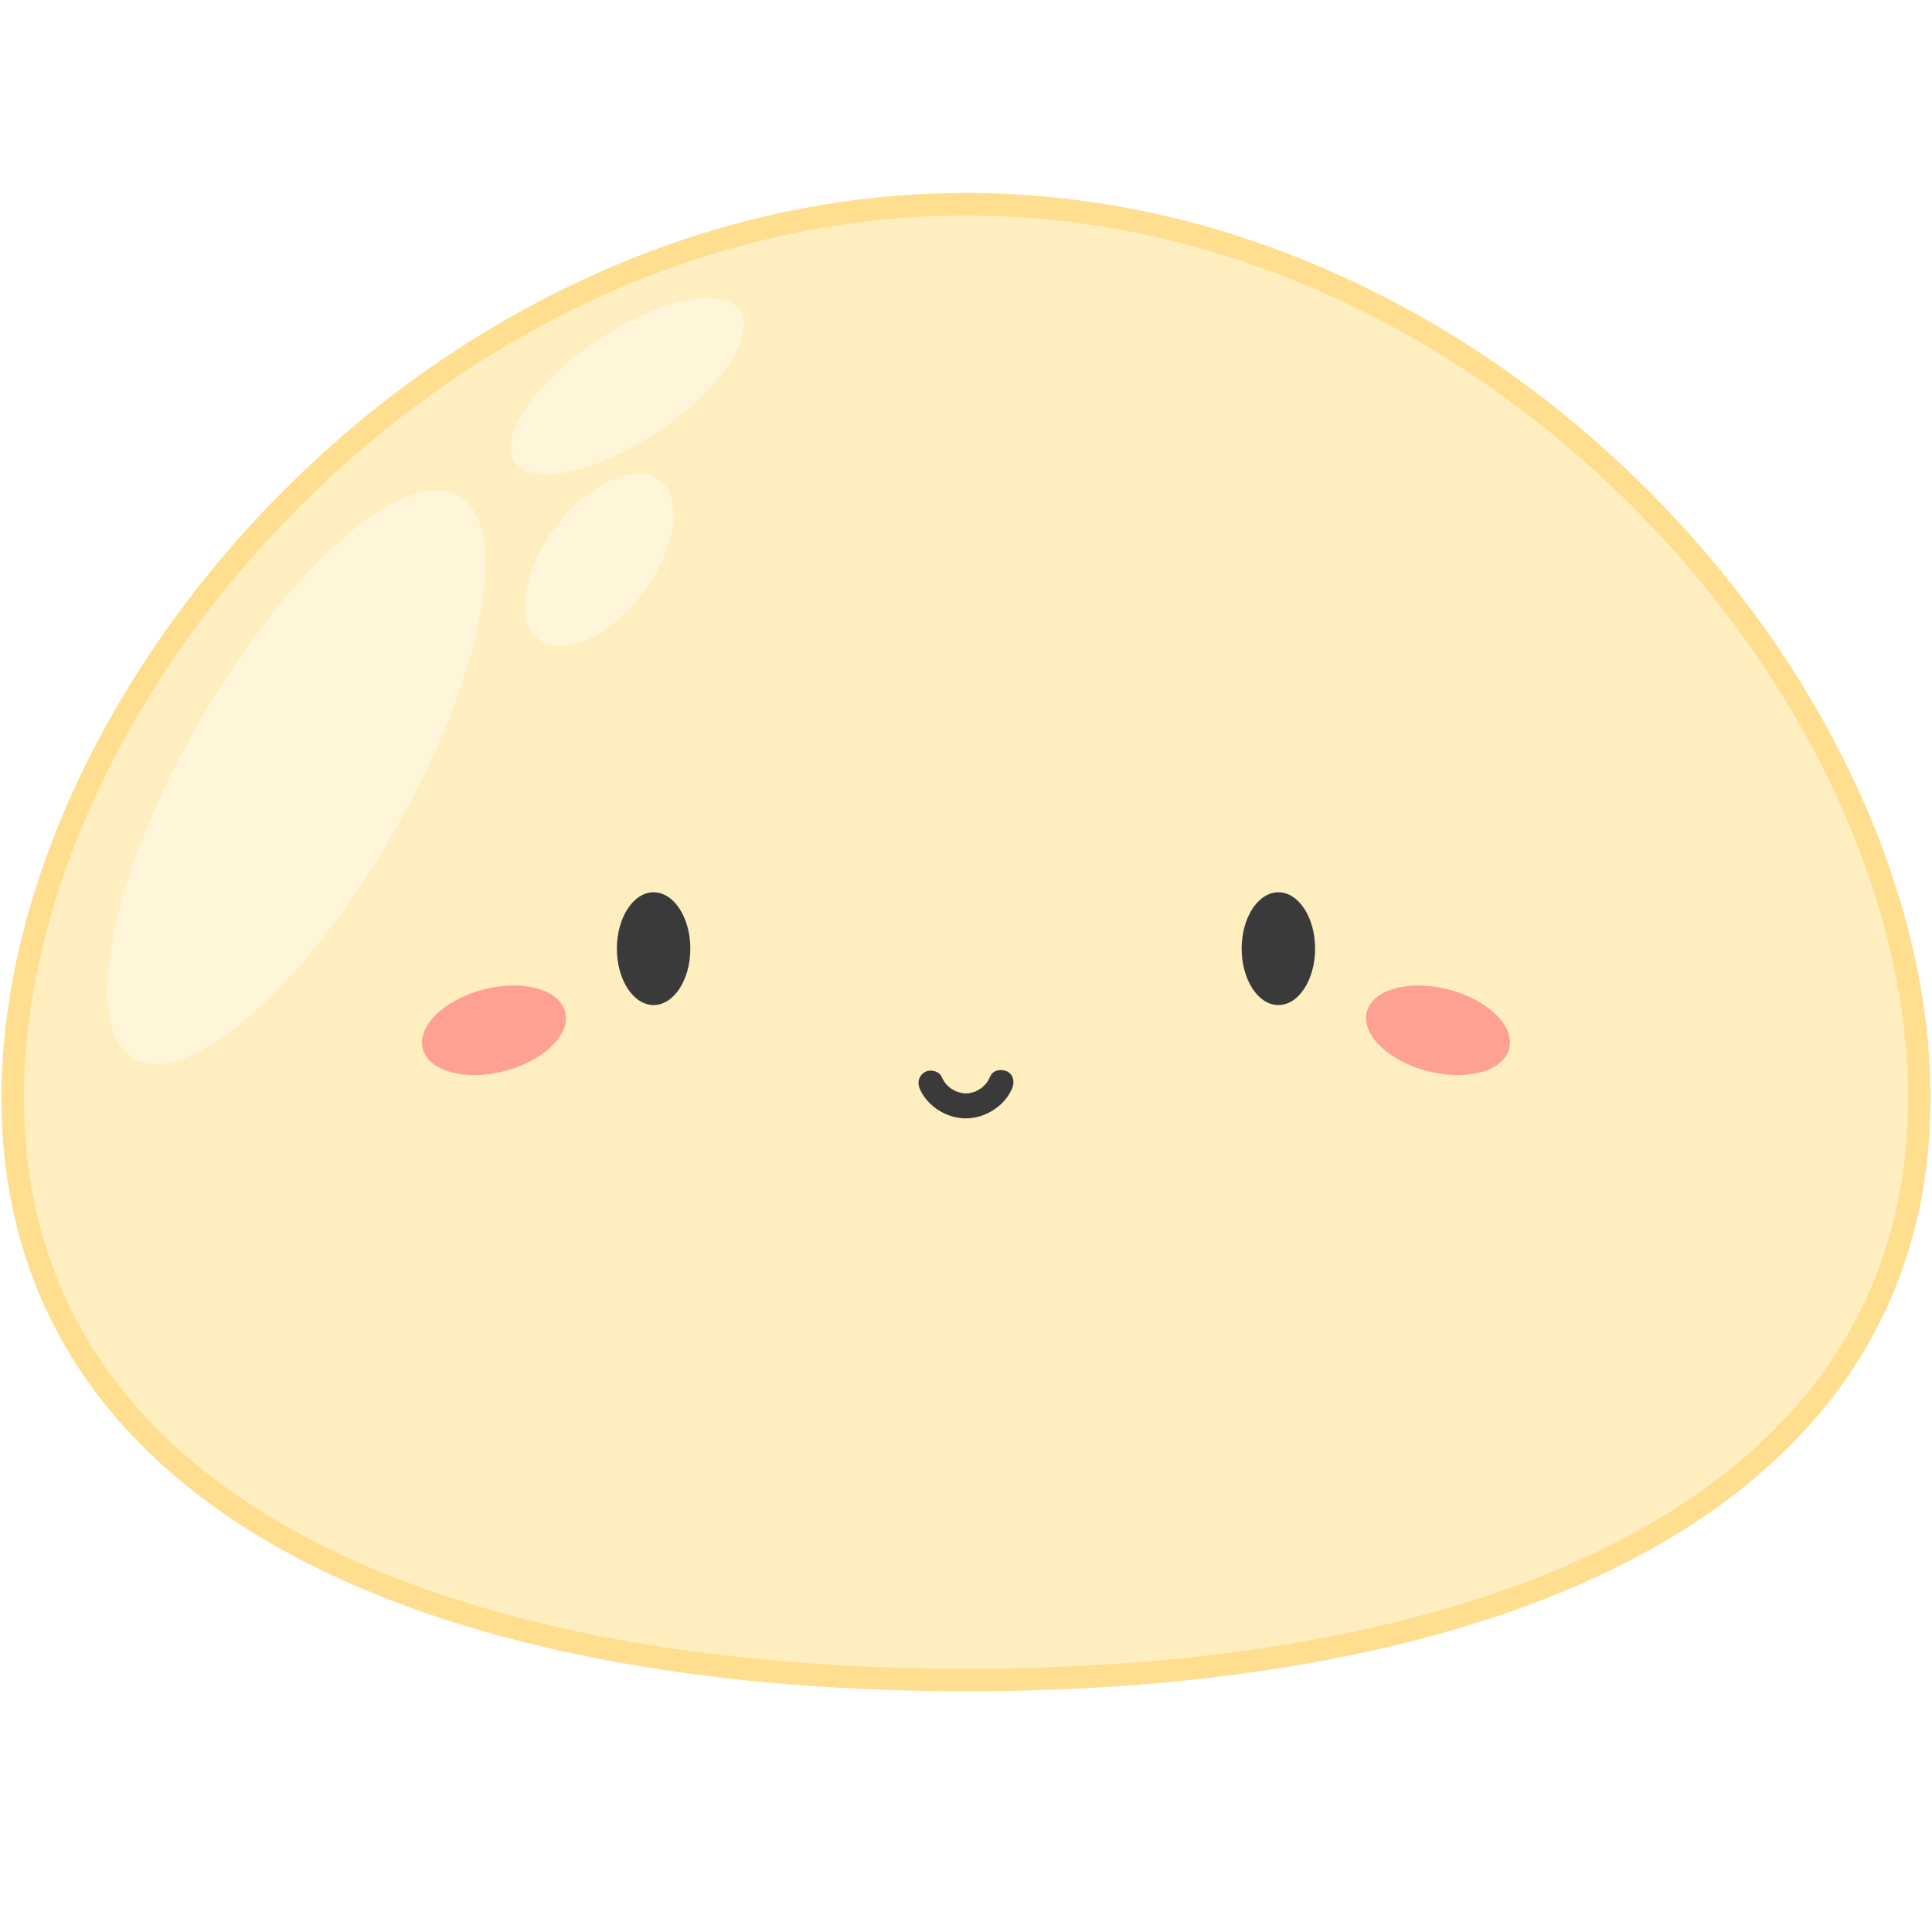
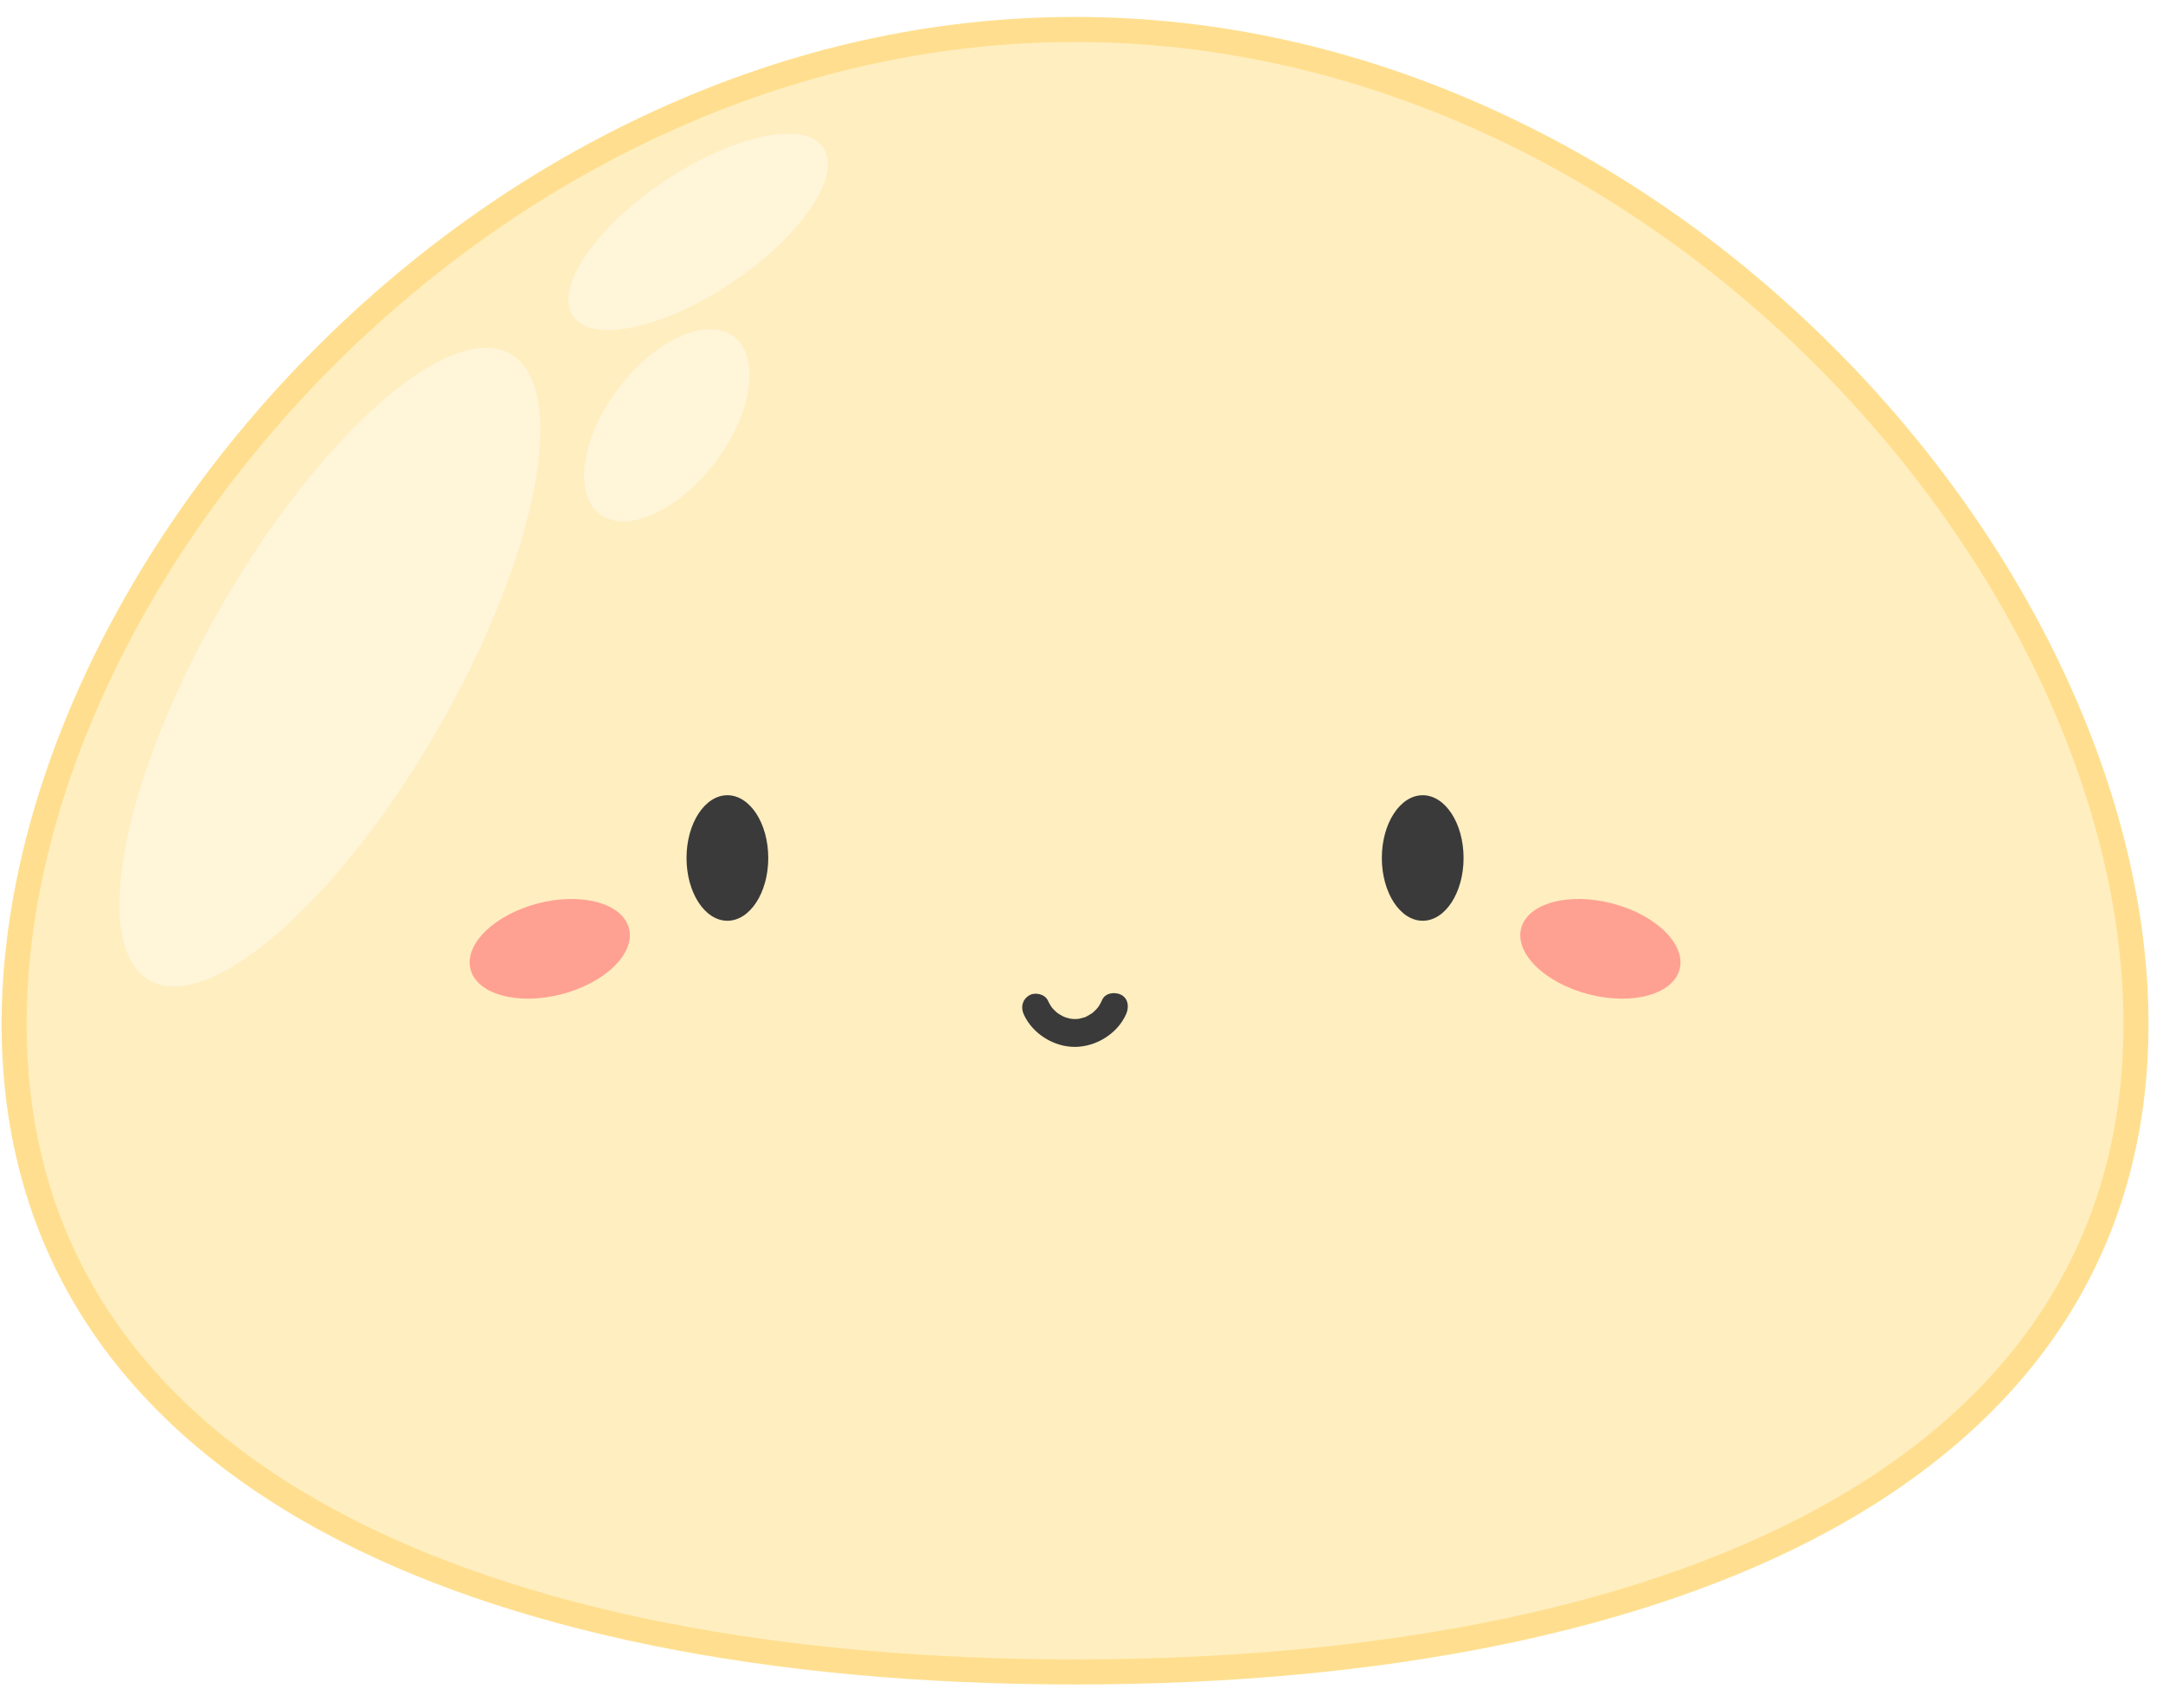
- <svg xmlns="http://www.w3.org/2000/svg" width="900" zoomAndPan="magnify" viewBox="0 0 675 675" height="900" preserveAspectRatio="xMidYMid meet" version="1.0">
+ <svg xmlns="http://www.w3.org/2000/svg" version="1.0" preserveAspectRatio="xMidYMid meet" viewBox="0 62.1 679.05 535.95" zoomAndPan="magnify" style="max-height: 500px" width="679.05" height="535.95">
  <defs>
    <clipPath id="1df8d8dbc4">
-       <path d="M 0.5 67.398 L 674.5 67.398 L 674.5 590.875 L 0.5 590.875 Z M 0.5 67.398 " clip-rule="nonzero" />
+       <path clip-rule="nonzero" d="M 0.5 67.398 L 674.5 67.398 L 674.5 590.875 L 0.5 590.875 Z M 0.5 67.398" />
    </clipPath>
  </defs>
-   <path fill="#ffeec0" d="M 337.5 586.949 C 241.398 586.949 160.27 570.492 102.891 539.352 C 71.648 522.395 47.441 501.105 30.945 476.086 C 13.352 449.395 4.434 418.285 4.434 383.613 C 4.434 313.496 40.902 235.172 101.984 174.094 C 133.34 142.738 168.926 117.867 207.754 100.164 C 249.691 81.047 293.344 71.352 337.5 71.352 C 381.656 71.352 425.309 81.047 467.246 100.164 C 506.074 117.867 541.66 142.738 573.016 174.094 C 634.098 235.172 670.566 313.496 670.566 383.613 C 670.566 418.285 661.648 449.395 644.051 476.086 C 627.559 501.105 603.352 522.395 572.105 539.352 C 514.73 570.492 433.602 586.949 337.5 586.949 " fill-opacity="1" fill-rule="nonzero" />
+   <path fill-rule="nonzero" fill-opacity="1" d="M 337.5 586.949 C 241.398 586.949 160.27 570.492 102.891 539.352 C 71.648 522.395 47.441 501.105 30.945 476.086 C 13.352 449.395 4.434 418.285 4.434 383.613 C 4.434 313.496 40.902 235.172 101.984 174.094 C 133.34 142.738 168.926 117.867 207.754 100.164 C 249.691 81.047 293.344 71.352 337.5 71.352 C 381.656 71.352 425.309 81.047 467.246 100.164 C 506.074 117.867 541.66 142.738 573.016 174.094 C 634.098 235.172 670.566 313.496 670.566 383.613 C 670.566 418.285 661.648 449.395 644.051 476.086 C 627.559 501.105 603.352 522.395 572.105 539.352 C 514.73 570.492 433.602 586.949 337.5 586.949" fill="#ffeec0" />
  <g clip-path="url(#1df8d8dbc4)">
-     <path fill="#ffdf8f" d="M 337.5 67.418 C 292.777 67.418 248.578 77.23 206.121 96.59 C 166.867 114.484 130.891 139.625 99.203 171.305 C 37.402 233.109 0.5 312.473 0.5 383.613 C 0.5 419.066 9.641 450.91 27.664 478.25 C 44.52 503.82 69.199 525.543 101.016 542.812 C 158.969 574.258 240.742 590.887 337.5 590.887 C 434.258 590.887 516.031 574.258 573.984 542.812 C 605.801 525.543 630.48 503.82 647.336 478.25 C 665.359 450.91 674.5 419.066 674.5 383.613 C 674.5 312.473 637.598 233.109 575.793 171.305 C 544.109 139.625 508.137 114.484 468.879 96.59 C 426.422 77.23 382.223 67.418 337.5 67.418 Z M 337.5 75.289 C 519.273 75.289 666.633 243.41 666.633 383.613 C 666.633 523.82 519.273 583.016 337.5 583.016 C 155.727 583.016 8.367 523.82 8.367 383.613 C 8.367 243.41 155.727 75.289 337.5 75.289 " fill-opacity="1" fill-rule="nonzero" />
+     <path fill-rule="nonzero" fill-opacity="1" d="M 337.5 67.418 C 292.777 67.418 248.578 77.23 206.121 96.59 C 166.867 114.484 130.891 139.625 99.203 171.305 C 37.402 233.109 0.5 312.473 0.5 383.613 C 0.5 419.066 9.641 450.91 27.664 478.25 C 44.52 503.82 69.199 525.543 101.016 542.812 C 158.969 574.258 240.742 590.887 337.5 590.887 C 434.258 590.887 516.031 574.258 573.984 542.812 C 605.801 525.543 630.48 503.82 647.336 478.25 C 665.359 450.91 674.5 419.066 674.5 383.613 C 674.5 312.473 637.598 233.109 575.793 171.305 C 544.109 139.625 508.137 114.484 468.879 96.59 C 426.422 77.23 382.223 67.418 337.5 67.418 Z M 337.5 75.289 C 519.273 75.289 666.633 243.41 666.633 383.613 C 666.633 523.82 519.273 583.016 337.5 583.016 C 155.727 583.016 8.367 523.82 8.367 383.613 C 8.367 243.41 155.727 75.289 337.5 75.289" fill="#ffdf8f" />
  </g>
-   <path fill="#ffa192" d="M 197.461 353.531 C 199.492 361.406 190 370.668 176.266 374.219 C 162.523 377.766 149.742 374.262 147.711 366.383 C 145.68 358.512 155.168 349.25 168.906 345.695 C 182.645 342.145 195.43 345.656 197.461 353.531 " fill-opacity="1" fill-rule="nonzero" />
-   <path fill="#ffa192" d="M 477.539 353.531 C 475.508 361.406 485 370.668 498.734 374.219 C 512.477 377.766 525.258 374.262 527.289 366.383 C 529.32 358.512 519.832 349.25 506.094 345.695 C 492.355 342.145 479.57 345.656 477.539 353.531 " fill-opacity="1" fill-rule="nonzero" />
-   <path fill="#3a3a3a" d="M 321.434 380.617 C 324.227 386.68 330.922 390.812 337.574 390.742 C 344.223 390.668 350.879 386.531 353.566 380.387 C 354.477 378.293 354.25 375.59 351.996 374.398 C 350.105 373.402 346.992 373.73 346.016 375.969 C 345.762 376.555 345.477 377.117 345.145 377.66 C 345.008 377.883 344.844 378.094 344.707 378.32 C 344.523 378.582 344.594 378.5 344.918 378.07 C 344.824 378.191 344.719 378.32 344.617 378.434 C 344.238 378.879 343.836 379.293 343.406 379.684 C 343.219 379.859 342.504 380.547 343.312 379.809 C 343.117 379.988 342.883 380.125 342.664 380.273 C 342.18 380.594 341.68 380.891 341.16 381.152 C 341.016 381.227 340.875 381.297 340.734 381.359 C 340.438 381.492 340.543 381.449 341.051 381.234 C 340.84 381.402 340.402 381.469 340.152 381.551 C 339.648 381.707 339.133 381.809 338.617 381.934 C 337.664 382.164 339.434 381.898 338.527 381.949 C 338.207 381.969 337.895 381.992 337.574 381.996 C 337.309 381.996 337.047 381.992 336.785 381.977 C 336.609 381.965 335.594 381.77 336.262 381.938 C 336.941 382.117 336.059 381.887 335.91 381.855 C 335.598 381.785 335.293 381.707 334.988 381.617 C 334.684 381.527 334.387 381.422 334.086 381.316 C 333.312 381.047 334.582 381.582 334.109 381.328 C 333.594 381.055 333.07 380.805 332.578 380.496 L 331.785 379.965 C 332.207 380.297 332.293 380.363 332.043 380.164 C 331.918 380.062 331.797 379.957 331.68 379.852 C 331.281 379.504 330.902 379.137 330.551 378.746 C 330.406 378.59 330.27 378.43 330.133 378.266 C 330.234 378.398 330.328 378.523 330.43 378.656 L 329.887 377.871 C 329.543 377.34 329.25 376.781 328.984 376.203 C 328.027 374.117 324.852 373.441 323.004 374.633 C 320.855 376.016 320.406 378.387 321.434 380.617 " fill-opacity="1" fill-rule="nonzero" />
-   <path fill="#3a3a3a" d="M 241.188 331.441 C 241.188 342.32 235.441 351.145 228.355 351.145 C 221.273 351.145 215.527 342.32 215.527 331.441 C 215.527 320.562 221.273 311.742 228.355 311.742 C 235.441 311.742 241.188 320.562 241.188 331.441 " fill-opacity="1" fill-rule="nonzero" />
-   <path fill="#3a3a3a" d="M 459.473 331.441 C 459.473 342.32 453.727 351.145 446.645 351.145 C 439.559 351.145 433.812 342.32 433.812 331.441 C 433.812 320.562 439.559 311.742 446.645 311.742 C 453.727 311.742 459.473 320.562 459.473 331.441 " fill-opacity="1" fill-rule="nonzero" />
-   <path fill="#fff5d9" d="M 54.57 371.785 C 51.711 371.785 49.117 371.156 46.844 369.844 C 28.156 359.047 38.395 306.285 69.723 251.992 C 97.246 204.301 131.875 171.297 152.559 171.297 C 155.426 171.297 158.02 171.926 160.289 173.246 C 178.984 184.039 168.742 236.805 137.41 291.094 C 109.895 338.785 75.254 371.793 54.57 371.785 " fill-opacity="1" fill-rule="nonzero" />
-   <path fill="#fff5d9" d="M 195.723 225.77 C 192.906 225.77 190.379 225.035 188.312 223.48 C 179.895 217.113 182.48 199.48 194.09 184.086 C 202.863 172.465 214.273 165.441 222.961 165.441 C 225.777 165.441 228.305 166.18 230.371 167.734 C 238.789 174.098 236.203 191.73 224.594 207.125 C 215.82 218.75 204.41 225.77 195.723 225.77 " fill-opacity="1" fill-rule="nonzero" />
-   <path fill="#fff5d9" d="M 190.938 165.707 C 185.781 165.707 181.863 164.281 179.863 161.297 C 173.98 152.527 186.812 133.598 208.527 119.016 C 222.848 109.402 237.449 104.074 247.422 104.074 C 252.57 104.074 256.492 105.496 258.496 108.484 C 264.375 117.25 251.543 136.18 229.828 150.766 C 215.512 160.379 200.91 165.707 190.938 165.707 " fill-opacity="1" fill-rule="nonzero" />
+   <path fill-rule="nonzero" fill-opacity="1" d="M 197.461 353.531 C 199.492 361.406 190 370.668 176.266 374.219 C 162.523 377.766 149.742 374.262 147.711 366.383 C 145.68 358.512 155.168 349.25 168.906 345.695 C 182.645 342.145 195.43 345.656 197.461 353.531" fill="#ffa192" />
+   <path fill-rule="nonzero" fill-opacity="1" d="M 477.539 353.531 C 475.508 361.406 485 370.668 498.734 374.219 C 512.477 377.766 525.258 374.262 527.289 366.383 C 529.32 358.512 519.832 349.25 506.094 345.695 C 492.355 342.145 479.57 345.656 477.539 353.531" fill="#ffa192" />
+   <path fill-rule="nonzero" fill-opacity="1" d="M 321.434 380.617 C 324.227 386.68 330.922 390.812 337.574 390.742 C 344.223 390.668 350.879 386.531 353.566 380.387 C 354.477 378.293 354.25 375.59 351.996 374.398 C 350.105 373.402 346.992 373.73 346.016 375.969 C 345.762 376.555 345.477 377.117 345.145 377.66 C 345.008 377.883 344.844 378.094 344.707 378.32 C 344.523 378.582 344.594 378.5 344.918 378.07 C 344.824 378.191 344.719 378.32 344.617 378.434 C 344.238 378.879 343.836 379.293 343.406 379.684 C 343.219 379.859 342.504 380.547 343.312 379.809 C 343.117 379.988 342.883 380.125 342.664 380.273 C 342.18 380.594 341.68 380.891 341.16 381.152 C 341.016 381.227 340.875 381.297 340.734 381.359 C 340.438 381.492 340.543 381.449 341.051 381.234 C 340.84 381.402 340.402 381.469 340.152 381.551 C 339.648 381.707 339.133 381.809 338.617 381.934 C 337.664 382.164 339.434 381.898 338.527 381.949 C 338.207 381.969 337.895 381.992 337.574 381.996 C 337.309 381.996 337.047 381.992 336.785 381.977 C 336.609 381.965 335.594 381.77 336.262 381.938 C 336.941 382.117 336.059 381.887 335.91 381.855 C 335.598 381.785 335.293 381.707 334.988 381.617 C 334.684 381.527 334.387 381.422 334.086 381.316 C 333.312 381.047 334.582 381.582 334.109 381.328 C 333.594 381.055 333.07 380.805 332.578 380.496 L 331.785 379.965 C 332.207 380.297 332.293 380.363 332.043 380.164 C 331.918 380.062 331.797 379.957 331.68 379.852 C 331.281 379.504 330.902 379.137 330.551 378.746 C 330.406 378.59 330.27 378.43 330.133 378.266 C 330.234 378.398 330.328 378.523 330.43 378.656 L 329.887 377.871 C 329.543 377.34 329.25 376.781 328.984 376.203 C 328.027 374.117 324.852 373.441 323.004 374.633 C 320.855 376.016 320.406 378.387 321.434 380.617" fill="#3a3a3a" />
+   <path fill-rule="nonzero" fill-opacity="1" d="M 241.188 331.441 C 241.188 342.32 235.441 351.145 228.355 351.145 C 221.273 351.145 215.527 342.32 215.527 331.441 C 215.527 320.562 221.273 311.742 228.355 311.742 C 235.441 311.742 241.188 320.562 241.188 331.441" fill="#3a3a3a" />
+   <path fill-rule="nonzero" fill-opacity="1" d="M 459.473 331.441 C 459.473 342.32 453.727 351.145 446.645 351.145 C 439.559 351.145 433.812 342.32 433.812 331.441 C 433.812 320.562 439.559 311.742 446.645 311.742 C 453.727 311.742 459.473 320.562 459.473 331.441" fill="#3a3a3a" />
+   <path fill-rule="nonzero" fill-opacity="1" d="M 54.57 371.785 C 51.711 371.785 49.117 371.156 46.844 369.844 C 28.156 359.047 38.395 306.285 69.723 251.992 C 97.246 204.301 131.875 171.297 152.559 171.297 C 155.426 171.297 158.02 171.926 160.289 173.246 C 178.984 184.039 168.742 236.805 137.41 291.094 C 109.895 338.785 75.254 371.793 54.57 371.785" fill="#fff5d9" />
+   <path fill-rule="nonzero" fill-opacity="1" d="M 195.723 225.77 C 192.906 225.77 190.379 225.035 188.312 223.48 C 179.895 217.113 182.48 199.48 194.09 184.086 C 202.863 172.465 214.273 165.441 222.961 165.441 C 225.777 165.441 228.305 166.18 230.371 167.734 C 238.789 174.098 236.203 191.73 224.594 207.125 C 215.82 218.75 204.41 225.77 195.723 225.77" fill="#fff5d9" />
+   <path fill-rule="nonzero" fill-opacity="1" d="M 190.938 165.707 C 185.781 165.707 181.863 164.281 179.863 161.297 C 173.98 152.527 186.812 133.598 208.527 119.016 C 222.848 109.402 237.449 104.074 247.422 104.074 C 252.57 104.074 256.492 105.496 258.496 108.484 C 264.375 117.25 251.543 136.18 229.828 150.766 C 215.512 160.379 200.91 165.707 190.938 165.707" fill="#fff5d9" />
</svg>
